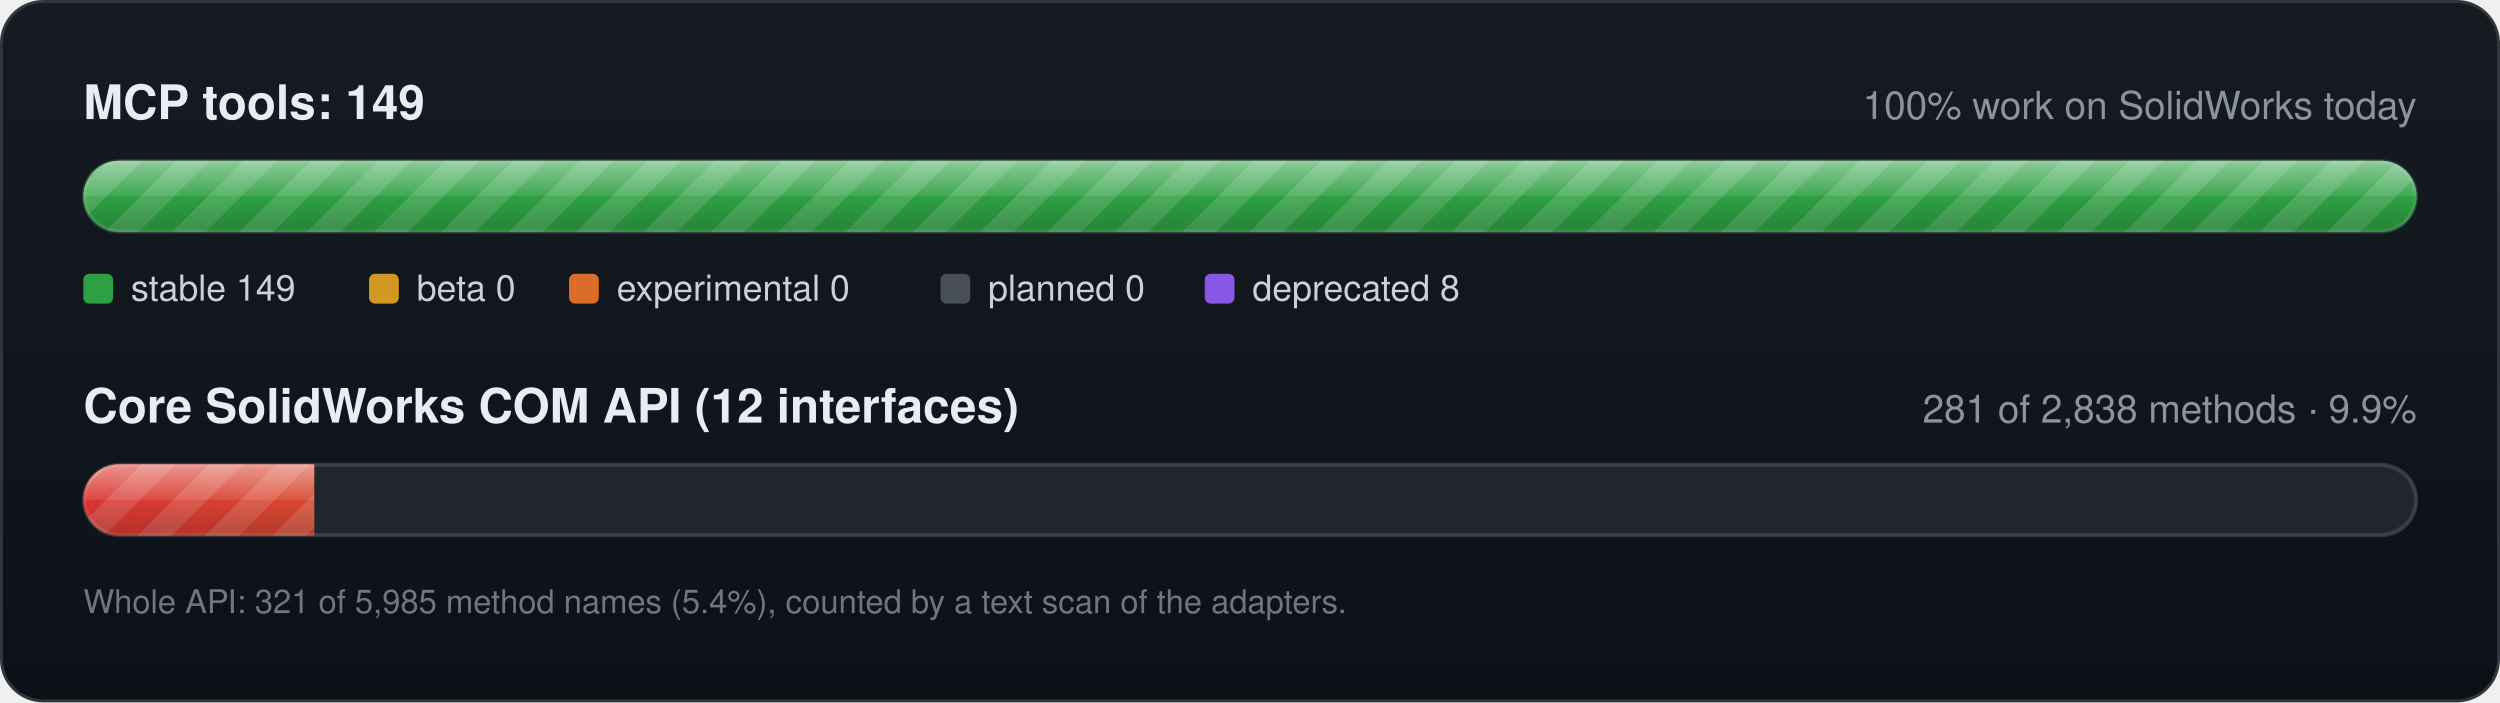
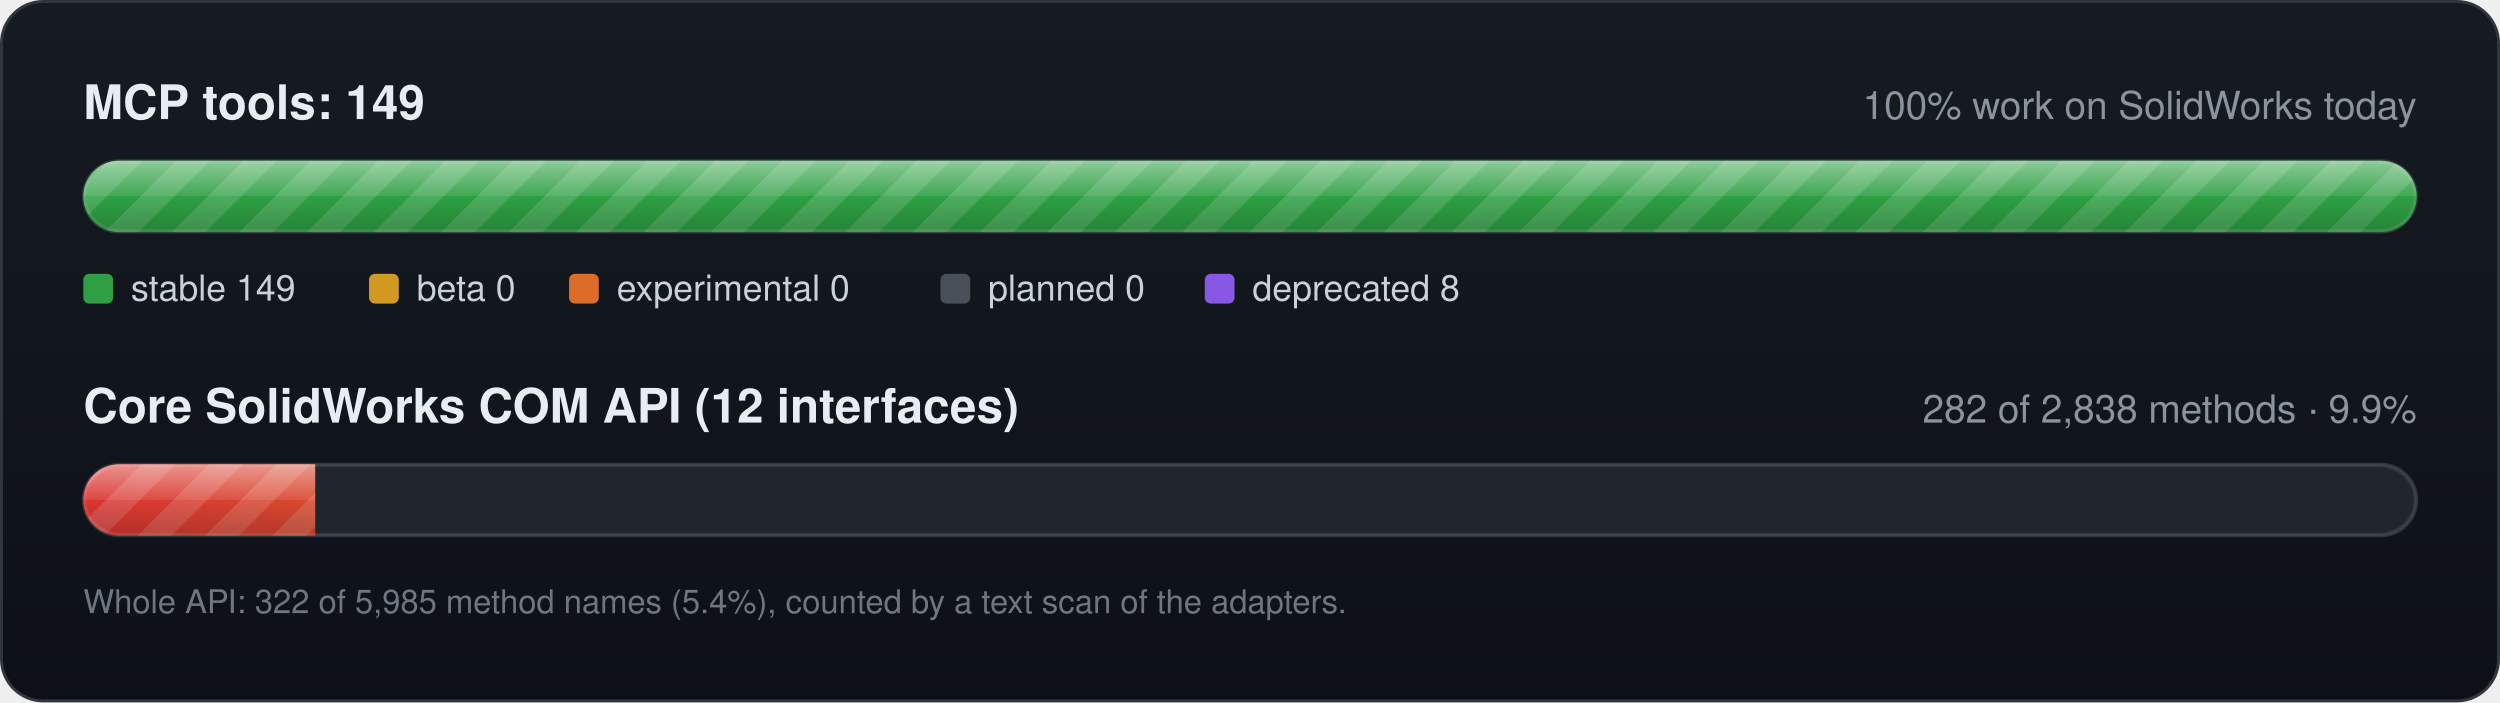
<svg xmlns="http://www.w3.org/2000/svg" width="840" height="236" viewBox="0 0 840 236" role="img" aria-label="Project progress">
  <defs>
    <linearGradient id="panel" x1="0" y1="0" x2="0" y2="1">
      <stop offset="0" stop-color="#161b22" />
      <stop offset="1" stop-color="#0d1117" />
    </linearGradient>
    <linearGradient id="gloss" x1="0" y1="0" x2="0" y2="1">
      <stop offset="0" stop-color="#fff" stop-opacity=".45" />
      <stop offset=".5" stop-color="#fff" stop-opacity=".08" />
      <stop offset=".5" stop-color="#000" stop-opacity="0" />
      <stop offset="1" stop-color="#000" stop-opacity=".18" />
    </linearGradient>
    <linearGradient id="heat" gradientUnits="userSpaceOnUse" x1="28" y1="0" x2="812" y2="0">
      <stop offset="0" stop-color="#da3633" />
      <stop offset=".5" stop-color="#d29922" />
      <stop offset="1" stop-color="#2ea043" />
    </linearGradient>
    <pattern id="stripes" width="16" height="16" patternUnits="userSpaceOnUse" patternTransform="rotate(45)">
      <rect width="8" height="16" fill="#fff" fill-opacity=".14" />
      <animateTransform attributeName="patternTransform" type="translate" additive="sum" from="0 0" to="16 0" dur="1.6s" repeatCount="indefinite" />
    </pattern>
    <clipPath id="track-tools">
      <rect x="28" y="54" width="784" height="24" rx="12.0" />
    </clipPath>
    <clipPath id="track-com">
      <rect x="28" y="156" width="784" height="24" rx="12.0" />
    </clipPath>
  </defs>
  <rect x=".5" y=".5" width="839" height="235" rx="14" fill="url(#panel)" stroke="#30363d" />
  <text x="28" y="40" font-family="-apple-system,'Segoe UI',Helvetica,Arial,sans-serif" font-size="16" fill="#e6edf3" font-weight="600" text-anchor="start">MCP tools: 149</text>
  <text x="812" y="40" font-family="-apple-system,'Segoe UI',Helvetica,Arial,sans-serif" font-size="13" fill="#8b949e" font-weight="400" text-anchor="end">100% work on SolidWorks today</text>
  <rect x="28" y="54" width="784" height="24" rx="12.0" fill="#21262d" stroke="#30363d" />
  <g clip-path="url(#track-tools)">
    <rect x="28.0" y="54" width="784.0" height="24" fill="#2ea043" />
    <rect x="812.0" y="54" width="0.0" height="24" fill="#d29922" />
    <rect x="812.0" y="54" width="0.0" height="24" fill="#db6d28" />
    <rect x="28" y="54" width="784.0" height="24" fill="url(#stripes)" />
    <rect x="28" y="54" width="784.0" height="24" fill="url(#gloss)" />
  </g>
  <rect x="28.5" y="54.5" width="783" height="23" rx="12.0" fill="none" stroke="#fff" stroke-opacity=".08" />
  <rect x="28" y="92" width="10" height="10" rx="2" fill="#2ea043" />
  <text x="44" y="101" font-family="-apple-system,'Segoe UI',Helvetica,Arial,sans-serif" font-size="12" fill="#c9d1d9" font-weight="400" text-anchor="start">stable 149</text>
  <rect x="124" y="92" width="10" height="10" rx="2" fill="#d29922" />
  <text x="140" y="101" font-family="-apple-system,'Segoe UI',Helvetica,Arial,sans-serif" font-size="12" fill="#c9d1d9" font-weight="400" text-anchor="start">beta 0</text>
  <rect x="191.2" y="92" width="10" height="10" rx="2" fill="#db6d28" />
  <text x="207.2" y="101" font-family="-apple-system,'Segoe UI',Helvetica,Arial,sans-serif" font-size="12" fill="#c9d1d9" font-weight="400" text-anchor="start">experimental 0</text>
  <rect x="316" y="92" width="10" height="10" rx="2" fill="#484f58" />
  <text x="332" y="101" font-family="-apple-system,'Segoe UI',Helvetica,Arial,sans-serif" font-size="12" fill="#c9d1d9" font-weight="400" text-anchor="start">planned 0</text>
  <rect x="404.8" y="92" width="10" height="10" rx="2" fill="#8957e5" />
  <text x="420.8" y="101" font-family="-apple-system,'Segoe UI',Helvetica,Arial,sans-serif" font-size="12" fill="#c9d1d9" font-weight="400" text-anchor="start">deprecated 8</text>
  <text x="28" y="142" font-family="-apple-system,'Segoe UI',Helvetica,Arial,sans-serif" font-size="16" fill="#e6edf3" font-weight="600" text-anchor="start">Core SolidWorks COM API (12 interfaces)</text>
-   <text x="812" y="142" font-family="-apple-system,'Segoe UI',Helvetica,Arial,sans-serif" font-size="13" fill="#8b949e" font-weight="400" text-anchor="end">281 of 2,838 methods · 9.9%</text>
+   <text x="812" y="142" font-family="-apple-system,'Segoe UI',Helvetica,Arial,sans-serif" font-size="13" fill="#8b949e" font-weight="400" text-anchor="end">282 of 2,838 methods · 9.9%</text>
  <rect x="28" y="156" width="784" height="24" rx="12.0" fill="#21262d" stroke="#30363d" />
  <g clip-path="url(#track-com)">
-     <rect x="28.0" y="156" width="77.6" height="24" fill="url(#heat)" />
-     <rect x="28" y="156" width="77.6" height="24" fill="url(#stripes)" />
-     <rect x="28" y="156" width="77.6" height="24" fill="url(#gloss)" />
+     <rect x="28.0" y="156" width="77.9" height="24" fill="url(#heat)" />
+     <rect x="28" y="156" width="77.9" height="24" fill="url(#stripes)" />
+     <rect x="28" y="156" width="77.9" height="24" fill="url(#gloss)" />
  </g>
  <rect x="28.5" y="156.5" width="783" height="23" rx="12.0" fill="none" stroke="#fff" stroke-opacity=".08" />
-   <text x="28" y="206" font-family="-apple-system,'Segoe UI',Helvetica,Arial,sans-serif" font-size="11" fill="#6e7681" font-weight="400" text-anchor="start">Whole API: 321 of 5,985 method names (5.4%), counted by a text scan of the adapters.</text>
+   <text x="28" y="206" font-family="-apple-system,'Segoe UI',Helvetica,Arial,sans-serif" font-size="11" fill="#6e7681" font-weight="400" text-anchor="start">Whole API: 322 of 5,985 method names (5.4%), counted by a text scan of the adapters.</text>
</svg>
